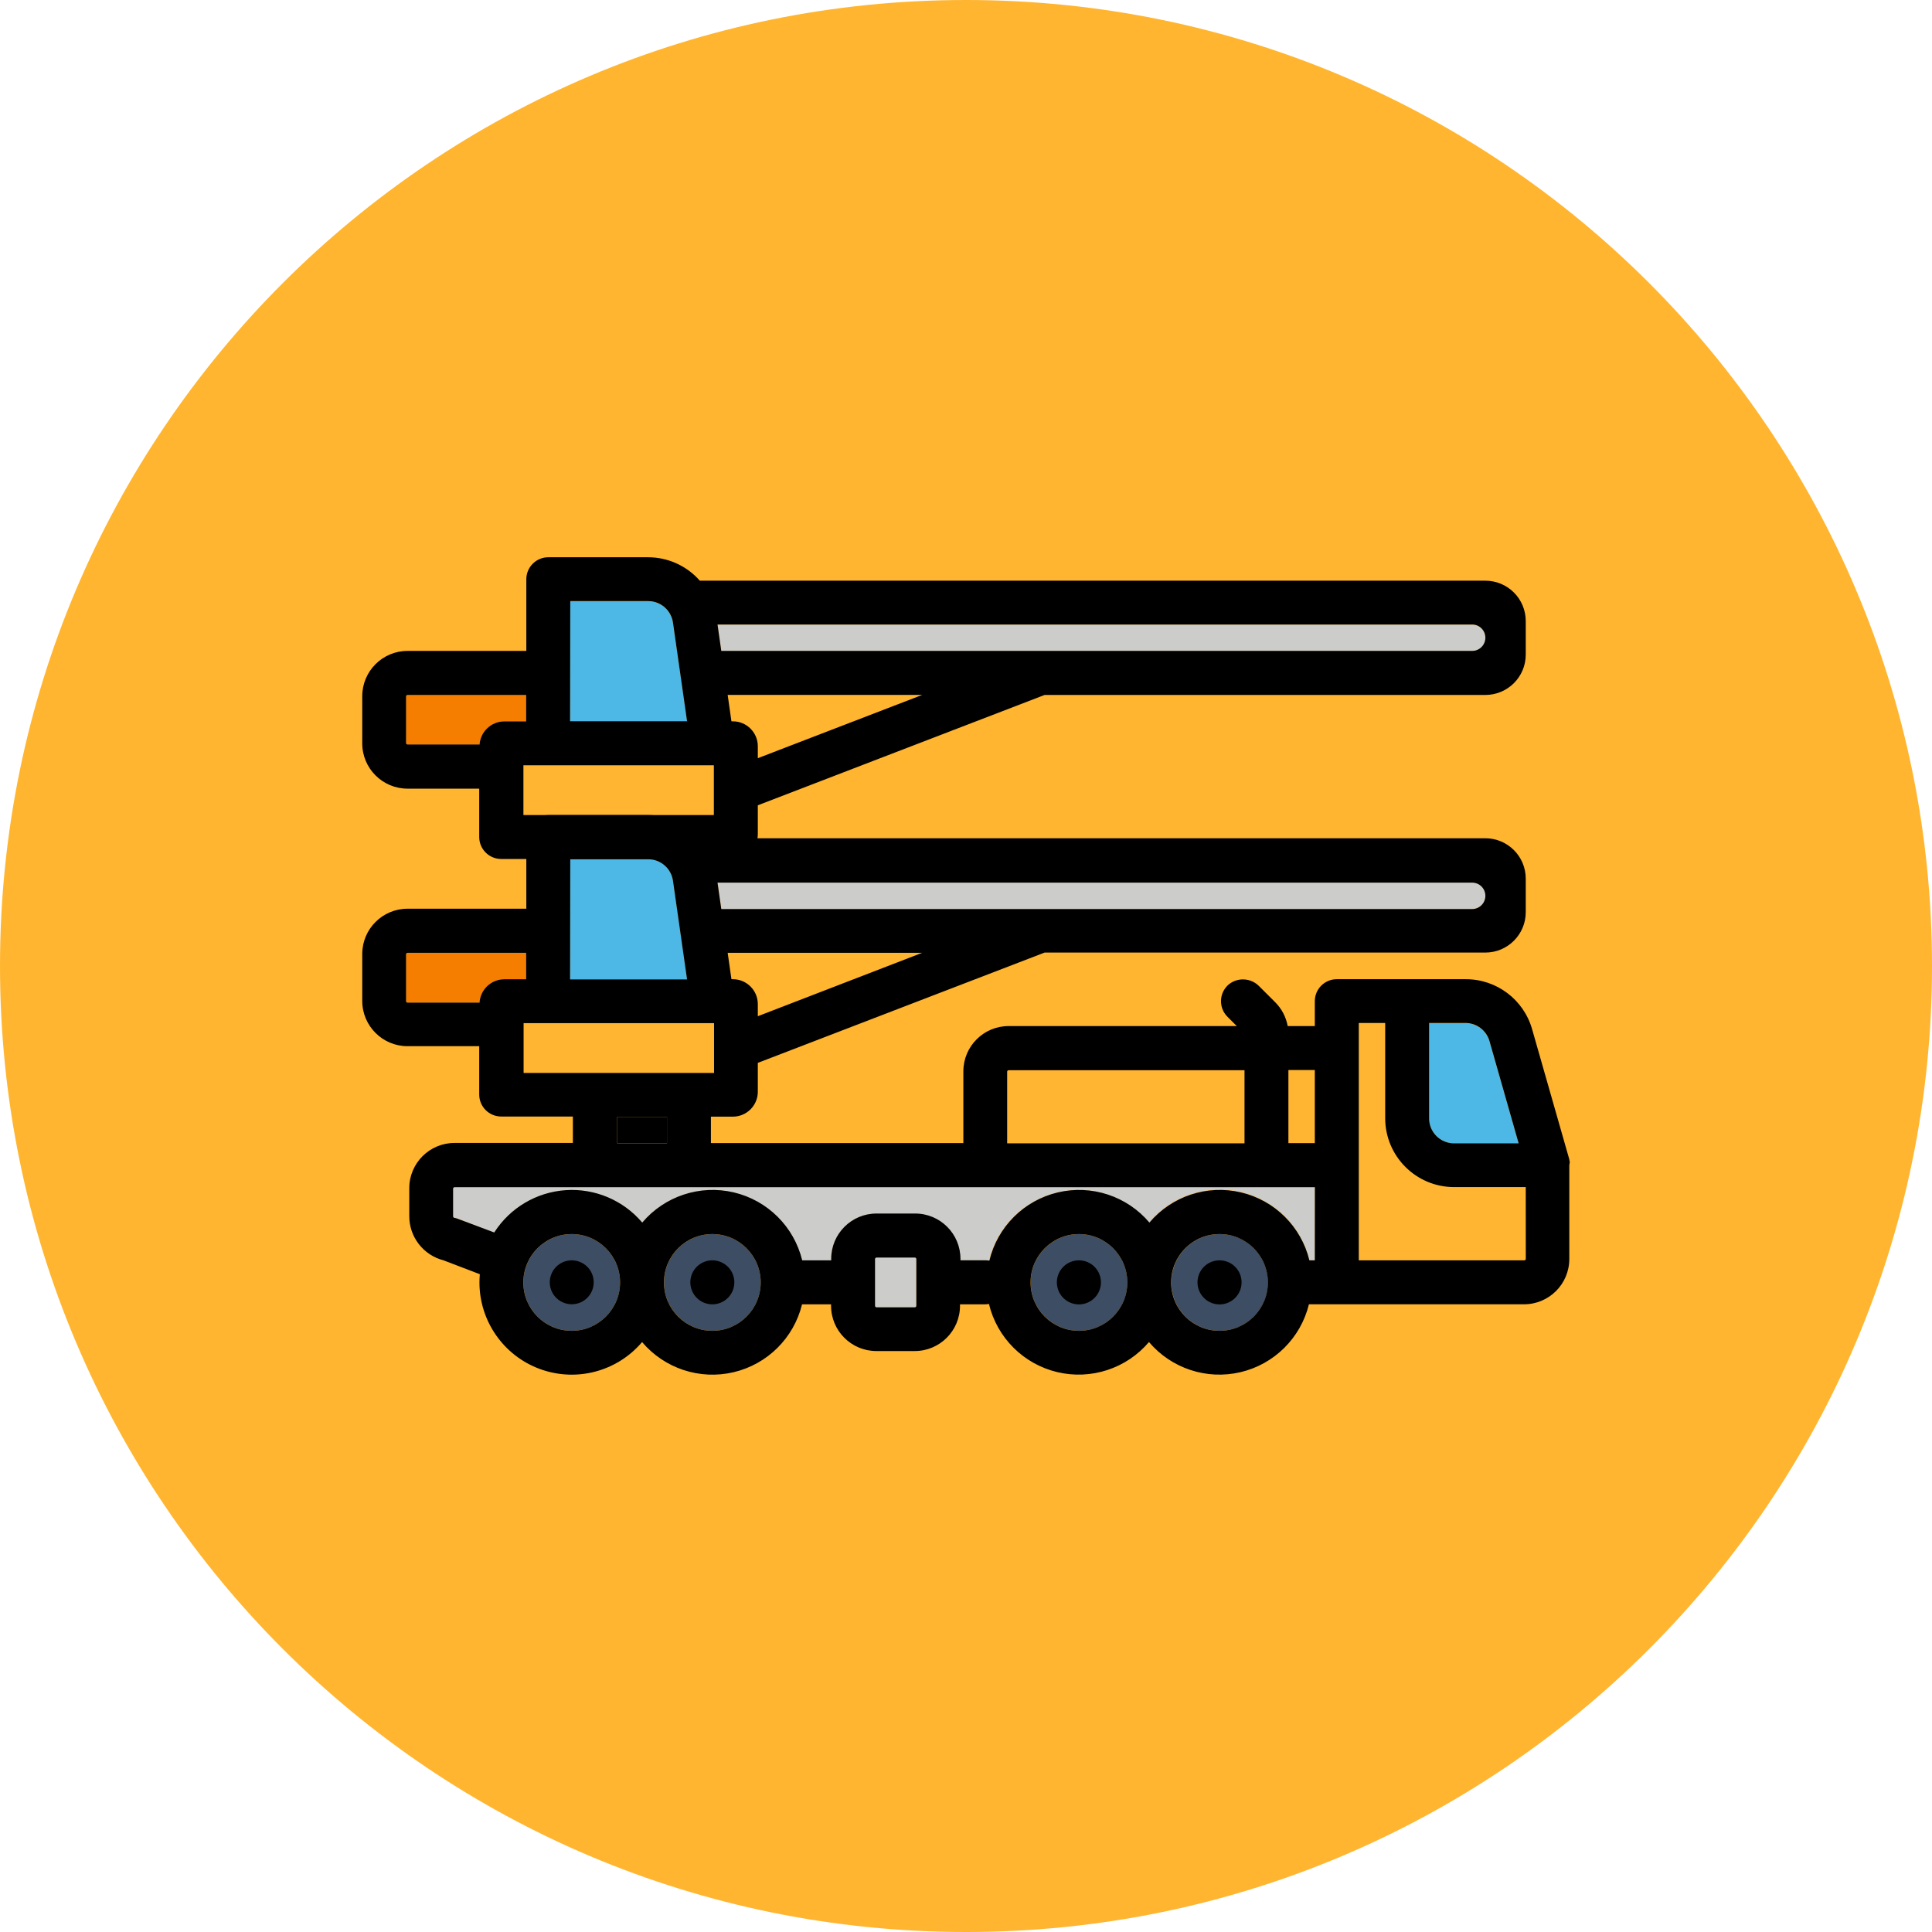
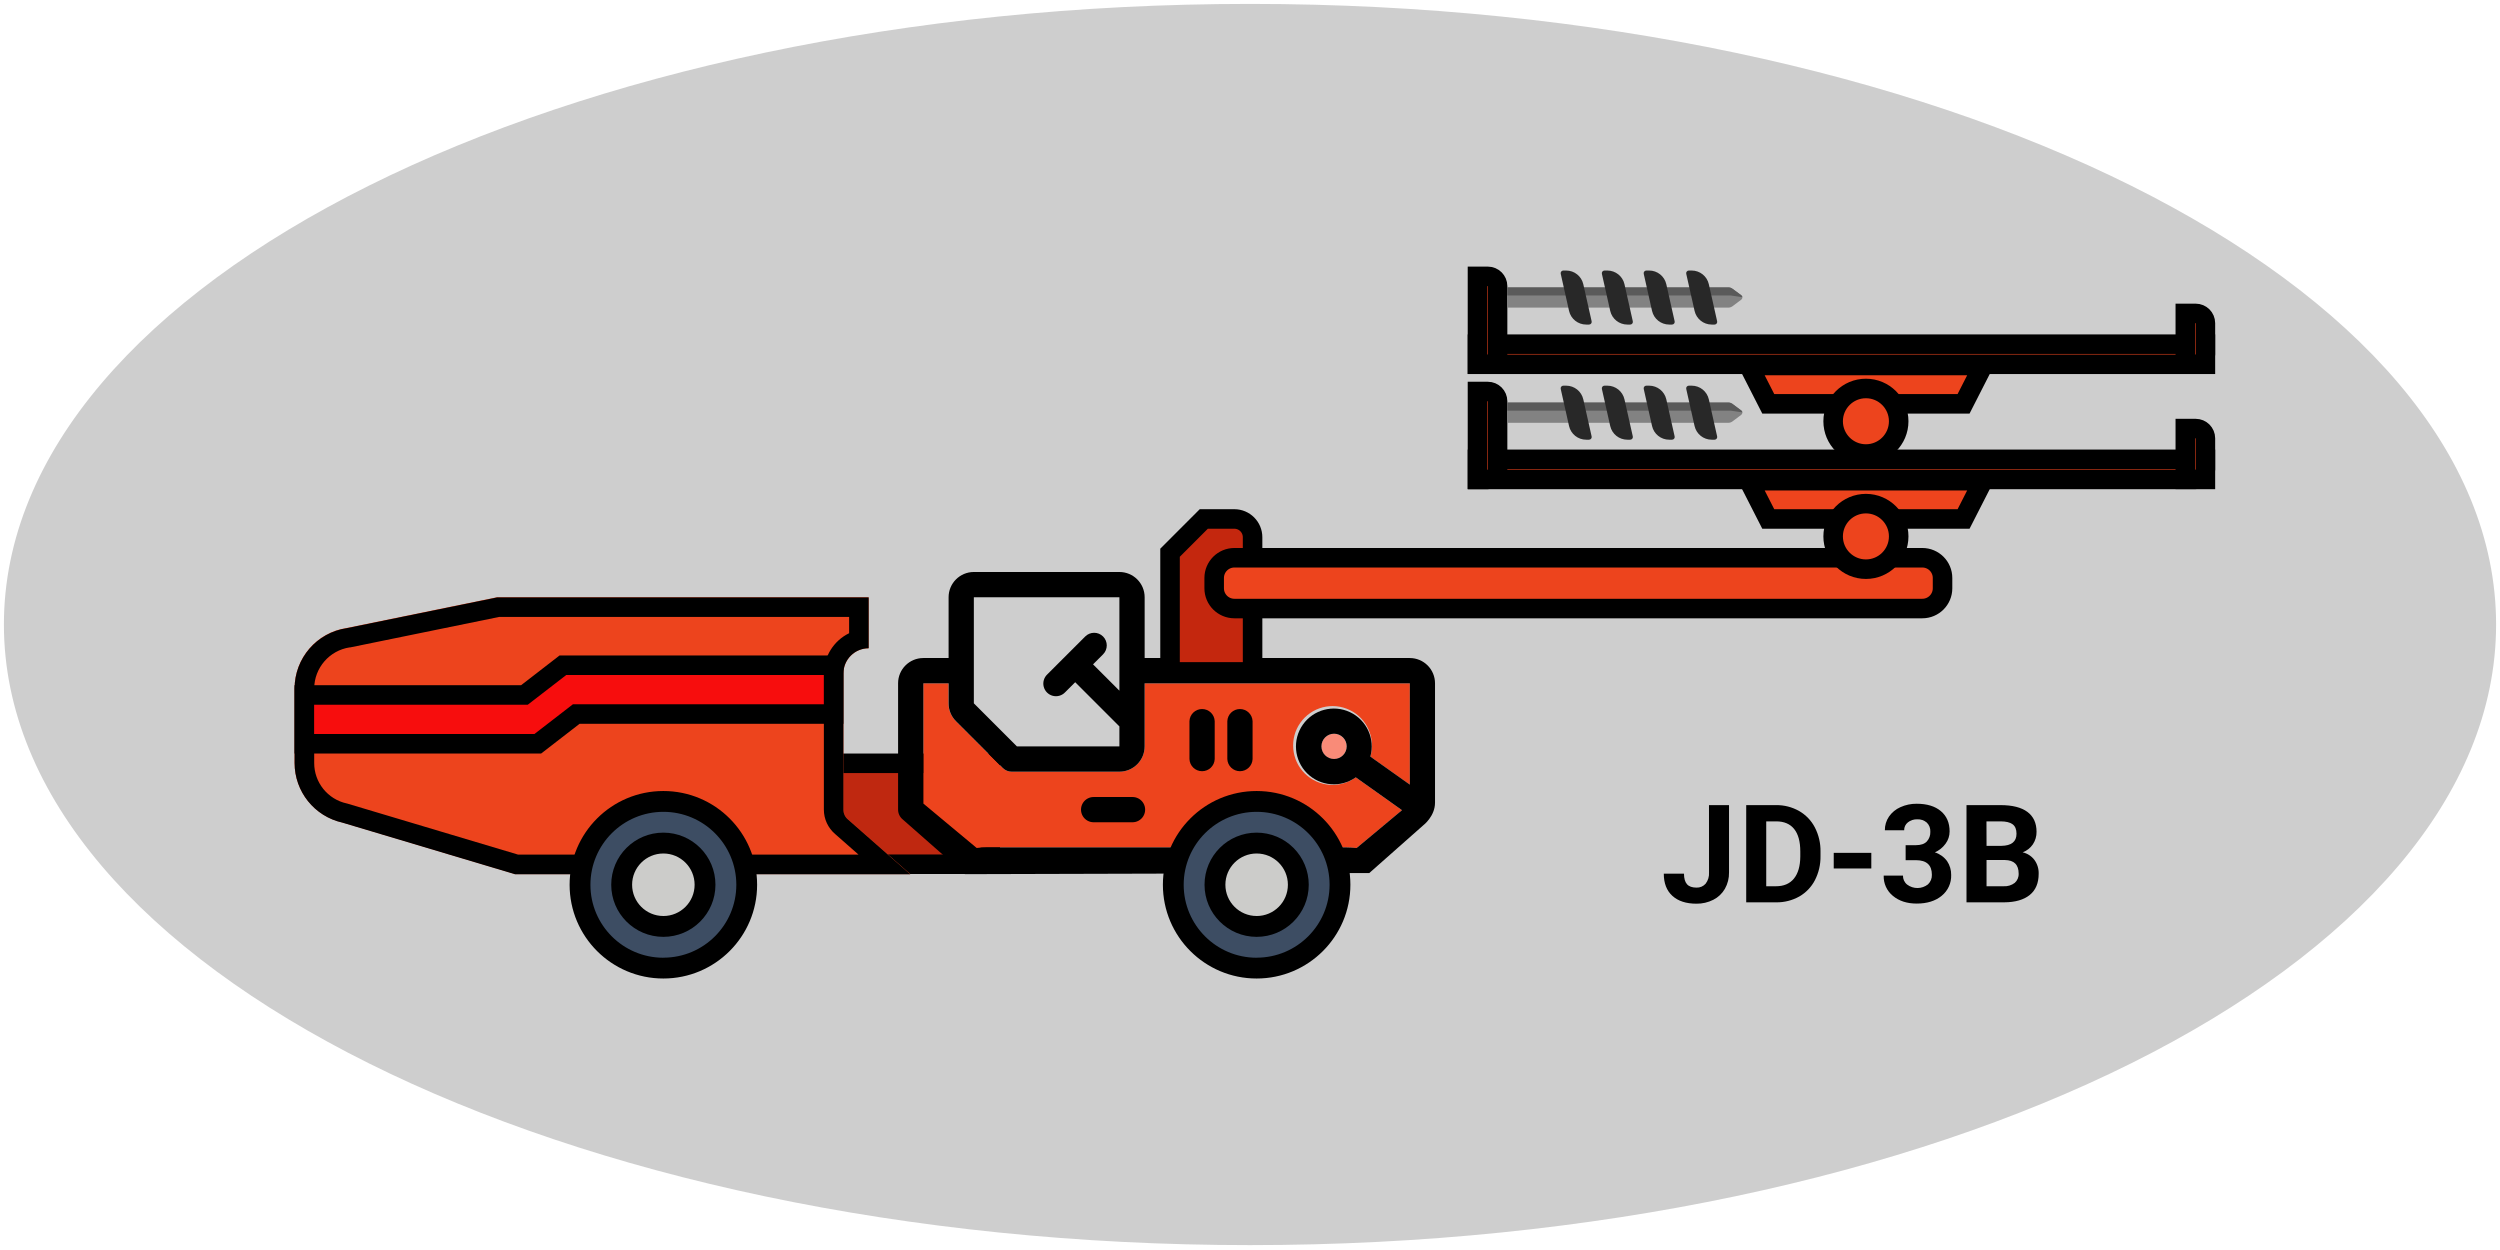
- <svg xmlns="http://www.w3.org/2000/svg" viewBox="0 0 512 512">
-   <circle cx="256" cy="256" fill="#ffb530" r="256" />
-   <circle cx="151.52" cy="339.86" fill="#3d4d63" r="12.81" />
-   <path d="m127.08 265.71a6.61 6.61 0 0 1 6.58-6.22h5.82v-7h-31.48a.38.38 0 0 0 -.39.38v12.43a.39.39 0 0 0 .39.39z" fill="#f57e00" />
-   <circle cx="188.79" cy="339.86" fill="#3d4d63" r="12.81" />
-   <path d="m347 334h1.48v-19.37h-228a.39.39 0 0 0 -.39.38v7.34a.39.39 0 0 0 .31.38 5.06 5.06 0 0 1 .94.27l9.62 3.67a24.42 24.42 0 0 1 39.22-2.62 24.43 24.43 0 0 1 42.39 10h7.69v-.39a12 12 0 0 1 12-12h10.17a12 12 0 0 1 12 12v.34h6.6a6.36 6.36 0 0 1 1.07.1 24.43 24.43 0 0 1 42.41-10.09 24.43 24.43 0 0 1 42.49 9.99z" fill="#ccccca" />
-   <path d="m178.34 233.33a6.64 6.64 0 0 0 -6.54-5.67h-20.67v31.83h31z" fill="#4db7e5" />
-   <circle cx="285.94" cy="339.86" fill="#3d4d63" r="12.81" />
-   <rect fill="#ccccca" height="13.2" rx=".39" width="10.95" x="231.89" y="333.26" />
-   <circle cx="323.21" cy="339.86" fill="#3d4d63" r="12.81" />
-   <path d="m163.56 295.99h13.2v6.99h-13.2z" />
-   <path d="m390.15 233.87h-200l1 7h199a3.5 3.5 0 0 0 0-7z" fill="#ccccca" />
-   <path d="m138.71 284.34h50.47v-13.2h-50.47z" fill="#ffb531" />
-   <path d="m127.08 197.37a6.6 6.6 0 0 1 6.58-6.21h5.82v-7h-31.48a.39.39 0 0 0 -.39.39v12.45a.38.38 0 0 0 .39.38z" fill="#f57e00" />
-   <path d="m178.34 165a6.63 6.63 0 0 0 -6.54-5.66h-20.67v31.83h31z" fill="#4db7e5" />
-   <path d="m390.15 165.54h-200l1 7h199a3.5 3.5 0 0 0 0-7z" fill="#ccccca" />
-   <g fill="#ffb531">
-     <path d="m138.71 216h50.47v-13.2h-50.47z" />
-     <path d="m404.35 333.65v-19h-19a18.27 18.27 0 0 1 -18.25-18.25v-25.26h-7v62.86h43.9a.39.39 0 0 0 .35-.35z" />
-     <path d="m341.46 283.57h6.99v19.41h-6.99z" />
+ <svg xmlns="http://www.w3.org/2000/svg" viewBox="0 0 1280 640">
+   <defs>
+     <style>.cls-1{fill:#cecece;}.cls-2{fill:#bf2810;}.cls-3,.cls-9{fill:#ed441d;}.cls-4{fill:#f98b78;}.cls-5{fill:#3d4d63;}.cls-6{fill:#ccccca;}.cls-7{fill:#f70d0d;}.cls-8{fill:#c4270e;}.cls-8,.cls-9{stroke:#000;stroke-miterlimit:10;stroke-width:10px;}.cls-10{fill:#828282;}.cls-11{fill:#5a5a5a;}.cls-12{fill:#282828;}</style>
+   </defs>
+   <g id="Equipments">
+     <ellipse class="cls-1" cx="640" cy="319.75" rx="638" ry="317.75" />
+     <path d="M875,412.22h10.26v34.45a16.43,16.43,0,0,1-2.11,8.4,14.3,14.3,0,0,1-5.93,5.62,18.52,18.52,0,0,1-8.64,2q-7.9,0-12.31-4t-4.41-11.37H862.2c0,2.44.52,4.24,1.54,5.4s2.64,1.74,4.86,1.74a5.89,5.89,0,0,0,4.68-2,8.55,8.55,0,0,0,1.74-5.75Z" />
+     <path d="M894.06,462V412.22h15.31a23.24,23.24,0,0,1,11.74,3,20.57,20.57,0,0,1,8.09,8.41A26,26,0,0,1,932.1,436v2.29a26.06,26.06,0,0,1-2.85,12.34,20.49,20.49,0,0,1-8,8.37,23.55,23.55,0,0,1-11.73,3Zm10.25-41.46v33.22h5q6,0,9.19-3.93t3.25-11.25v-2.63q0-7.59-3.14-11.5t-9.2-3.91Z" />
+     <path d="M958.11,444.66H938.87v-8h19.24Z" />
+     <path d="M975.68,432.73h5.26q3.76,0,5.58-1.88a6.92,6.92,0,0,0,1.81-5,6.06,6.06,0,0,0-1.8-4.68,6.93,6.93,0,0,0-4.94-1.68,7.28,7.28,0,0,0-4.75,1.56,5,5,0,0,0-1.91,4.05h-9.88a12.15,12.15,0,0,1,2.1-7,14,14,0,0,1,5.88-4.84,19.65,19.65,0,0,1,8.32-1.74q7.9,0,12.38,3.78t4.47,10.4a10.46,10.46,0,0,1-2.08,6.29,13.43,13.43,0,0,1-5.47,4.41,12.39,12.39,0,0,1,6.27,4.51A12.25,12.25,0,0,1,999,448a13.08,13.08,0,0,1-4.84,10.63q-4.83,4-12.8,4-7.44,0-12.18-3.93a12.82,12.82,0,0,1-4.73-10.39h9.87a5.7,5.7,0,0,0,2.11,4.58,8.74,8.74,0,0,0,10.69-.09,6.39,6.39,0,0,0,2-4.93q0-7.46-8.2-7.46h-5.23Z" />
+     <path d="M1006.85,462V412.22h17.43q9.06,0,13.74,3.47t4.69,10.17a11.24,11.24,0,0,1-1.88,6.44,10.92,10.92,0,0,1-5.23,4.09,10.5,10.5,0,0,1,6,3.86,11.43,11.43,0,0,1,2.2,7.11q0,7.17-4.58,10.87t-13,3.76Zm10.26-28.92h7.58q7.77-.13,7.76-6.19c0-2.25-.65-3.88-2-4.87s-3.38-1.48-6.21-1.48h-7.17Zm0,7.25v13.43h8.78a8.49,8.49,0,0,0,5.66-1.73,5.93,5.93,0,0,0,2-4.76q0-6.84-7.07-6.94Z" />
+     <g id="icon-jumbo_drill">
+       <rect class="cls-2" x="404.8" y="390.81" width="102.24" height="51.69" />
+       <path d="M502,395.81v41.68H409.8V395.81H502m10-10H399.8v61.68H512V385.81Z" />
+       <g id="color">
+         <path class="cls-3" d="M500.37,434.16a43.45,43.45,0,0,1,4.71-.26H689.51a43.25,43.25,0,0,1,4.69.29h.39l23.23-19.36L694.16,398a20.18,20.18,0,1,1,7.46-10.59l20.21,14.35V349.85H586.06v32.32a12.93,12.93,0,0,1-12.93,12.93H518a6.42,6.42,0,0,1-4.59-1.89l-24-24a12.73,12.73,0,0,1-3.77-9.12V349.85H472.75v61.62L500,434.16Z" />
+         <path class="cls-4" d="M683,375.71a6.47,6.47,0,1,0,6.47,6.46A6.46,6.46,0,0,0,683,375.71Z" />
+       </g>
+       <path d="M628.39,369.24v19.4a6.47,6.47,0,0,0,12.93,0v-19.4a6.47,6.47,0,0,0-12.93,0Z" />
+       <path d="M609,369.24v19.4a6.47,6.47,0,0,0,12.93,0v-19.4a6.47,6.47,0,0,0-12.93,0Z" />
+       <path d="M560.2,421h19.39a6.47,6.47,0,1,0,0-12.93H560.2a6.47,6.47,0,1,0,0,12.93Z" />
+       <path d="M701.07,447l27.66-24.46s6-4.54,6-11.58V349.85a12.94,12.94,0,0,0-12.94-12.94H586.06V305.79a12.93,12.93,0,0,0-12.93-12.93H498.61a12.93,12.93,0,0,0-12.93,12.93v31.12H472.75a12.93,12.93,0,0,0-12.93,12.94V414.5a6.46,6.46,0,0,0,2.32,5l31.91,28.07ZM498.61,318.73V305.79h74.52v47.84l-13.49-13.48,5.13-5.13a6.46,6.46,0,0,0-9.14-9.14l-19.4,19.39a6.47,6.47,0,1,0,9.14,9.15l5.13-5.13,22.63,22.63v10.25H520.68L498.61,360.1V318.73Zm223.22,83-20.21-14.35A19.4,19.4,0,1,0,694.16,398l23.66,16.81-23.23,19.36h-.39a43.25,43.25,0,0,0-4.69-.29H505.08a43.45,43.45,0,0,0-4.71.26H500l-27.24-22.69V349.85h12.93v10.27a12.73,12.73,0,0,0,3.77,9.12l24,24A6.42,6.42,0,0,0,518,395.1h55.12a12.93,12.93,0,0,0,12.93-12.93V349.85H721.83Zm-32.32-19.61a6.47,6.47,0,1,1-6.47-6.46A6.47,6.47,0,0,1,689.51,382.17Z" />
+       <path class="cls-3" d="M431.82,414.5V344.85a12.93,12.93,0,0,1,12.93-12.94V305.79H254.48l-76.93,15.73a31.27,31.27,0,0,0-26.72,30.94v38.11a31.27,31.27,0,0,0,24.46,30.53l88.44,26.44H466.05l-31.91-28.07A6.46,6.46,0,0,1,431.82,414.5Z" />
+       <path d="M434.75,315.79v8.42a23,23,0,0,0-12.93,20.64V414.5a16.43,16.43,0,0,0,5.8,12.55l11.92,10.49H265.19l-87-26-.34-.1-.34-.08a21.16,21.16,0,0,1-16.64-20.77V352.46a21.4,21.4,0,0,1,18.18-21l.27,0,.28-.05,75.93-15.53H434.75m10-10H254.48l-76.93,15.73a31.27,31.27,0,0,0-26.72,30.94v38.11a31.27,31.27,0,0,0,24.46,30.53l88.44,26.44H466.05l-31.91-28.07a6.46,6.46,0,0,1-2.32-5V344.85a12.93,12.93,0,0,1,12.93-12.94V305.79Z" />
+       <circle id="color-2" data-name="color" class="cls-5" cx="643.4" cy="452.98" r="42.84" />
+       <circle id="color-3" data-name="color" class="cls-6" cx="643.4" cy="452.98" r="22.38" />
+       <path d="M643.4,405a48,48,0,1,0,48,48A48,48,0,0,0,643.4,405Zm0,85.36A37.35,37.35,0,1,1,680.75,453,37.35,37.35,0,0,1,643.4,490.33Z" />
+       <path d="M643.4,426.31A26.68,26.68,0,1,0,670.08,453,26.67,26.67,0,0,0,643.4,426.31Zm0,42.68a16,16,0,1,1,16-16A16,16,0,0,1,643.4,469Z" />
+       <circle id="color-4" data-name="color" class="cls-5" cx="339.64" cy="452.98" r="42.84" />
+       <circle id="color-5" data-name="color" class="cls-6" cx="339.64" cy="452.98" r="22.38" />
+       <path d="M339.64,405a48,48,0,1,0,48,48A48,48,0,0,0,339.64,405Zm0,85.36A37.35,37.35,0,1,1,377,453,37.35,37.35,0,0,1,339.64,490.33Z" />
+       <path d="M339.64,426.31A26.68,26.68,0,1,0,366.31,453,26.67,26.67,0,0,0,339.64,426.31Zm0,42.68a16,16,0,1,1,16-16A16,16,0,0,1,339.64,469Z" />
+       <polygon class="cls-7" points="155.83 380.81 155.83 355.81 268.52 355.81 288.21 340.59 426.81 340.59 426.81 365.59 295.04 365.59 275.35 380.81 155.83 380.81" />
+       <path d="M421.8,345.59v15H293.33l-2.7,2.09-17,13.13H160.83v-15h109.4l2.7-2.09,17-13.13H421.8m10-10H286.5l-19.68,15.22h-116v35H277.06l19.68-15.22H431.8v-35Z" />
+       <path class="cls-8" d="M599.06,283v61h42.26V275.06a9.35,9.35,0,0,0-9.35-9.35H616.34Z" />
+       <rect class="cls-9" x="795.12" y="112.11" width="26" height="372.92" rx="10.35" transform="translate(1106.69 -509.55) rotate(90)" />
+       <g id="drill-top">
+         <polygon class="cls-9" points="905.35 265.71 895.35 246.11 1015.35 246.11 1005.35 265.71 905.35 265.71" />
+         <circle class="cls-9" cx="955.35" cy="274.64" r="16.78" />
+         <rect class="cls-9" x="756.47" y="235.18" width="372.7" height="10.29" />
+         <path class="cls-9" d="M1116,227.32h16a5,5,0,0,1,5,5v5.29a0,0,0,0,1,0,0h-26a0,0,0,0,1,0,0v-5.29A5,5,0,0,1,1116,227.32Z" transform="translate(1356.49 -891.57) rotate(90)" />
+         <path class="cls-9" d="M744.11,217.82h35a5,5,0,0,1,5,5v5.29a0,0,0,0,1,0,0h-45a0,0,0,0,1,0,0v-5.29A5,5,0,0,1,744.11,217.82Z" transform="translate(984.58 -538.65) rotate(90)" />
+         <path class="cls-10" d="M771.7,206.1H885a3.43,3.43,0,0,1,2,.68l4.54,3.41a1.37,1.37,0,0,1,0,2.19l-4.54,3.4a3.38,3.38,0,0,1-2,.69H771.7Z" />
+         <path class="cls-11" d="M771.7,210.25H886.12l6,.89a1.29,1.29,0,0,0-.53-.95L887,206.78a3.43,3.43,0,0,0-2-.68H771.7Z" />
+         <path class="cls-12" d="M810.65,204.47l4.27,19a1.37,1.37,0,0,1-1.34,1.66h-1.46a9,9,0,0,1-8.77-7l-4.26-19a1.36,1.36,0,0,1,1.33-1.67h1.47A9,9,0,0,1,810.65,204.47Z" />
+         <path class="cls-12" d="M831.73,204.47l4.27,19a1.37,1.37,0,0,1-1.34,1.66H833.2a9,9,0,0,1-8.77-7l-4.27-19a1.37,1.37,0,0,1,1.34-1.67H823A9,9,0,0,1,831.73,204.47Z" />
+         <path class="cls-12" d="M853.15,204.47l4.27,19a1.36,1.36,0,0,1-1.33,1.66h-1.47a9,9,0,0,1-8.77-7l-4.26-19a1.36,1.36,0,0,1,1.33-1.67h1.47A9,9,0,0,1,853.15,204.47Z" />
+         <path class="cls-12" d="M874.92,204.47l4.26,19a1.36,1.36,0,0,1-1.33,1.66h-1.47a9,9,0,0,1-8.76-7l-4.27-19a1.37,1.37,0,0,1,1.33-1.67h1.47A9,9,0,0,1,874.92,204.47Z" />
+       </g>
+       <g id="drill-top-2" data-name="drill-top">
+         <polygon class="cls-9" points="905.35 206.75 895.35 187.15 1015.35 187.15 1005.35 206.75 905.35 206.75" />
+         <circle class="cls-9" cx="955.35" cy="215.68" r="16.78" />
+         <rect class="cls-9" x="756.47" y="176.22" width="372.7" height="10.29" />
+         <path class="cls-9" d="M1116,168.36h16a5,5,0,0,1,5,5v5.29a0,0,0,0,1,0,0h-26a0,0,0,0,1,0,0v-5.29A5,5,0,0,1,1116,168.36Z" transform="translate(1297.53 -950.53) rotate(90)" />
+         <path class="cls-9" d="M744.11,158.86h35a5,5,0,0,1,5,5v5.29a0,0,0,0,1,0,0h-45a0,0,0,0,1,0,0v-5.29A5,5,0,0,1,744.11,158.86Z" transform="translate(925.62 -597.61) rotate(90)" />
+         <path class="cls-10" d="M771.7,147.14H885a3.43,3.43,0,0,1,2,.68l4.54,3.41a1.37,1.37,0,0,1,0,2.19l-4.54,3.4a3.43,3.43,0,0,1-2,.68H771.7Z" />
+         <path class="cls-11" d="M771.7,151.28H886.12l6,.9a1.29,1.29,0,0,0-.53-1L887,147.82a3.43,3.43,0,0,0-2-.68H771.7Z" />
+         <path class="cls-12" d="M810.65,145.51l4.27,19a1.37,1.37,0,0,1-1.34,1.67h-1.46a9,9,0,0,1-8.77-7l-4.26-19a1.36,1.36,0,0,1,1.33-1.67h1.47A9,9,0,0,1,810.65,145.51Z" />
+         <path class="cls-12" d="M831.73,145.51l4.27,19a1.37,1.37,0,0,1-1.34,1.67H833.2a9,9,0,0,1-8.77-7l-4.27-19a1.37,1.37,0,0,1,1.34-1.67H823A9,9,0,0,1,831.73,145.51Z" />
+         <path class="cls-12" d="M853.15,145.51l4.27,19a1.37,1.37,0,0,1-1.33,1.67h-1.47a9,9,0,0,1-8.77-7l-4.26-19a1.36,1.36,0,0,1,1.33-1.67h1.47A9,9,0,0,1,853.15,145.51Z" />
+         <path class="cls-12" d="M874.92,145.51l4.26,19a1.37,1.37,0,0,1-1.33,1.67h-1.47a9,9,0,0,1-8.76-7l-4.27-19a1.37,1.37,0,0,1,1.33-1.67h1.47A9,9,0,0,1,874.92,145.51Z" />
+       </g>
+     </g>
  </g>
-   <path d="m385.33 303h17.13l-7.73-27.05a6.64 6.64 0 0 0 -6.35-4.79h-9.65v25.24a6.61 6.61 0 0 0 6.6 6.6z" fill="#4db7e5" />
-   <path d="m329.81 283.57h-62.51a.39.39 0 0 0 -.39.38v19h62.9z" fill="#ffb531" />
-   <path d="m151.52 334a5.82 5.82 0 1 0 4.12 1.71 5.85 5.85 0 0 0 -4.12-1.71z" />
-   <path d="m188.79 334a5.83 5.83 0 1 0 4.12 9.94 5.83 5.83 0 0 0 -4.12-9.94z" />
-   <path d="m285.94 334a5.84 5.84 0 1 0 4.11 1.71 5.83 5.83 0 0 0 -4.11-1.71z" />
-   <path d="m323.21 334a5.84 5.84 0 1 0 4.11 1.71 5.85 5.85 0 0 0 -4.11-1.71z" />
-   <path d="m416 308.07v-.18a4.29 4.29 0 0 0 -.13-.6s0-.06 0-.09l-9.85-34.47a18.25 18.25 0 0 0 -17.55-13.23h-34.2a5.82 5.82 0 0 0 -5.83 5.82v6.6h-7.19a11.93 11.93 0 0 0 -3.32-6.33l-4.22-4.21a6 6 0 0 0 -8-.56 5.82 5.82 0 0 0 -.43 8.62l2.48 2.48h-60.46a12 12 0 0 0 -12 12v19h-66.9v-7h5.83a6.6 6.6 0 0 0 6.6-6.6v-7.65l76-29.23h116.8a10.71 10.71 0 0 0 10.71-10.71v-8.87a10.71 10.71 0 0 0 -10.71-10.71h-208.17a18.27 18.27 0 0 0 -13.66-6.15h-26.49a5.83 5.83 0 0 0 -5.83 5.82v19h-31.48a12 12 0 0 0 -12 12v12.43a12 12 0 0 0 12 12h19v12.82a5.83 5.83 0 0 0 5.82 5.82h19v7h-31.36a12 12 0 0 0 -12 12v7.33a12.08 12.08 0 0 0 9.08 11.78l9.62 3.68c-.06.71-.1 1.43-.1 2.16a24.45 24.45 0 0 0 43.1 15.82 24.44 24.44 0 0 0 42.39-10h7.69v.38a12 12 0 0 0 12 12h10.17a12 12 0 0 0 12-12v-.38h6.6a5.47 5.47 0 0 0 1.07-.11 24.44 24.44 0 0 0 42.41 10.1 24.44 24.44 0 0 0 42.39-10h57a12 12 0 0 0 12-12v-24.85a5.84 5.84 0 0 0 .12-.73zm-149.09-24.07a.39.39 0 0 1 .39-.38h62.51v19.38h-62.9zm-66.08-14.69v-3.21a6.61 6.61 0 0 0 -6.6-6.6h-.39l-1-7h51.55zm192.81-31.9a3.5 3.5 0 0 1 -3.49 3.5h-199l-1-7h200a3.49 3.49 0 0 1 3.49 3.45zm-242.51-9.7h20.67a6.64 6.64 0 0 1 6.54 5.67l3.74 26.17h-31zm-24 38h-19.13a.39.39 0 0 1 -.39-.39v-12.43a.38.38 0 0 1 .39-.38h31.44v7h-5.82a6.6 6.6 0 0 0 -6.54 6.2zm11.63 18.63v-13.2h50.47v13.2zm38 11.65v7h-13.2v-7zm-25.24 56.69a12.82 12.82 0 1 1 12.81-12.82 12.83 12.83 0 0 1 -12.81 12.82zm37.27 0a12.82 12.82 0 1 1 12.81-12.82 12.83 12.83 0 0 1 -12.81 12.82zm54.05-6.61a.41.41 0 0 1 -.39.39h-10.17a.41.41 0 0 1 -.39-.39v-12.42a.41.41 0 0 1 .39-.39h10.17a.41.41 0 0 1 .39.39zm43.1 6.61a12.82 12.82 0 1 1 12.81-12.82 12.83 12.83 0 0 1 -12.81 12.82zm37.27 0a12.82 12.82 0 1 1 12.79-12.82 12.82 12.82 0 0 1 -12.79 12.82zm25.23-18.68h-1.44a24.43 24.43 0 0 0 -42.39-10 24.43 24.43 0 0 0 -42.41 10.09 6.36 6.36 0 0 0 -1.07-.1h-6.6v-.39a12 12 0 0 0 -12-12h-10.25a12 12 0 0 0 -12 12v.4h-7.69a24.43 24.43 0 0 0 -42.39-10 24.42 24.42 0 0 0 -39.22 2.62l-9.66-3.62a5.06 5.06 0 0 0 -.94-.27.39.39 0 0 1 -.31-.38v-7.35a.39.39 0 0 1 .39-.38h228zm0-31.06h-7v-19.37h7zm30.29-31.84h9.65a6.64 6.64 0 0 1 6.35 4.79l7.73 27.11h-17.13a6.61 6.61 0 0 1 -6.6-6.6zm25.62 62.51a.39.39 0 0 1 -.39.39h-43.87v-62.9h7v25.24a18.27 18.27 0 0 0 18.25 18.25h19z" />
-   <path d="m188.4 227.66h5.83a6.61 6.61 0 0 0 6.6-6.6v-7.65l76-29.24h116.8a10.7 10.7 0 0 0 10.71-10.7v-8.87a10.7 10.7 0 0 0 -10.71-10.71h-208.17a18.27 18.27 0 0 0 -13.66-6.21h-26.49a5.83 5.83 0 0 0 -5.83 5.82v19h-31.48a12 12 0 0 0 -12 12v12.5a12 12 0 0 0 12 12h19v12.81a5.83 5.83 0 0 0 5.82 5.83h55.58zm12.43-26.73v-3.17a6.61 6.61 0 0 0 -6.6-6.6h-.39l-1-7h51.55zm192.81-31.93a3.5 3.5 0 0 1 -3.49 3.5h-199l-1-7h200a3.49 3.49 0 0 1 3.49 3.5zm-242.51-9.7h20.67a6.63 6.63 0 0 1 6.54 5.66l3.74 26.17h-31zm-24 38h-19.13a.39.39 0 0 1 -.39-.39v-12.35a.39.39 0 0 1 .39-.39h31.44v7h-5.82a6.61 6.61 0 0 0 -6.54 6.21zm11.58 18.7v-13.2h50.47v13.2z" />
</svg>
